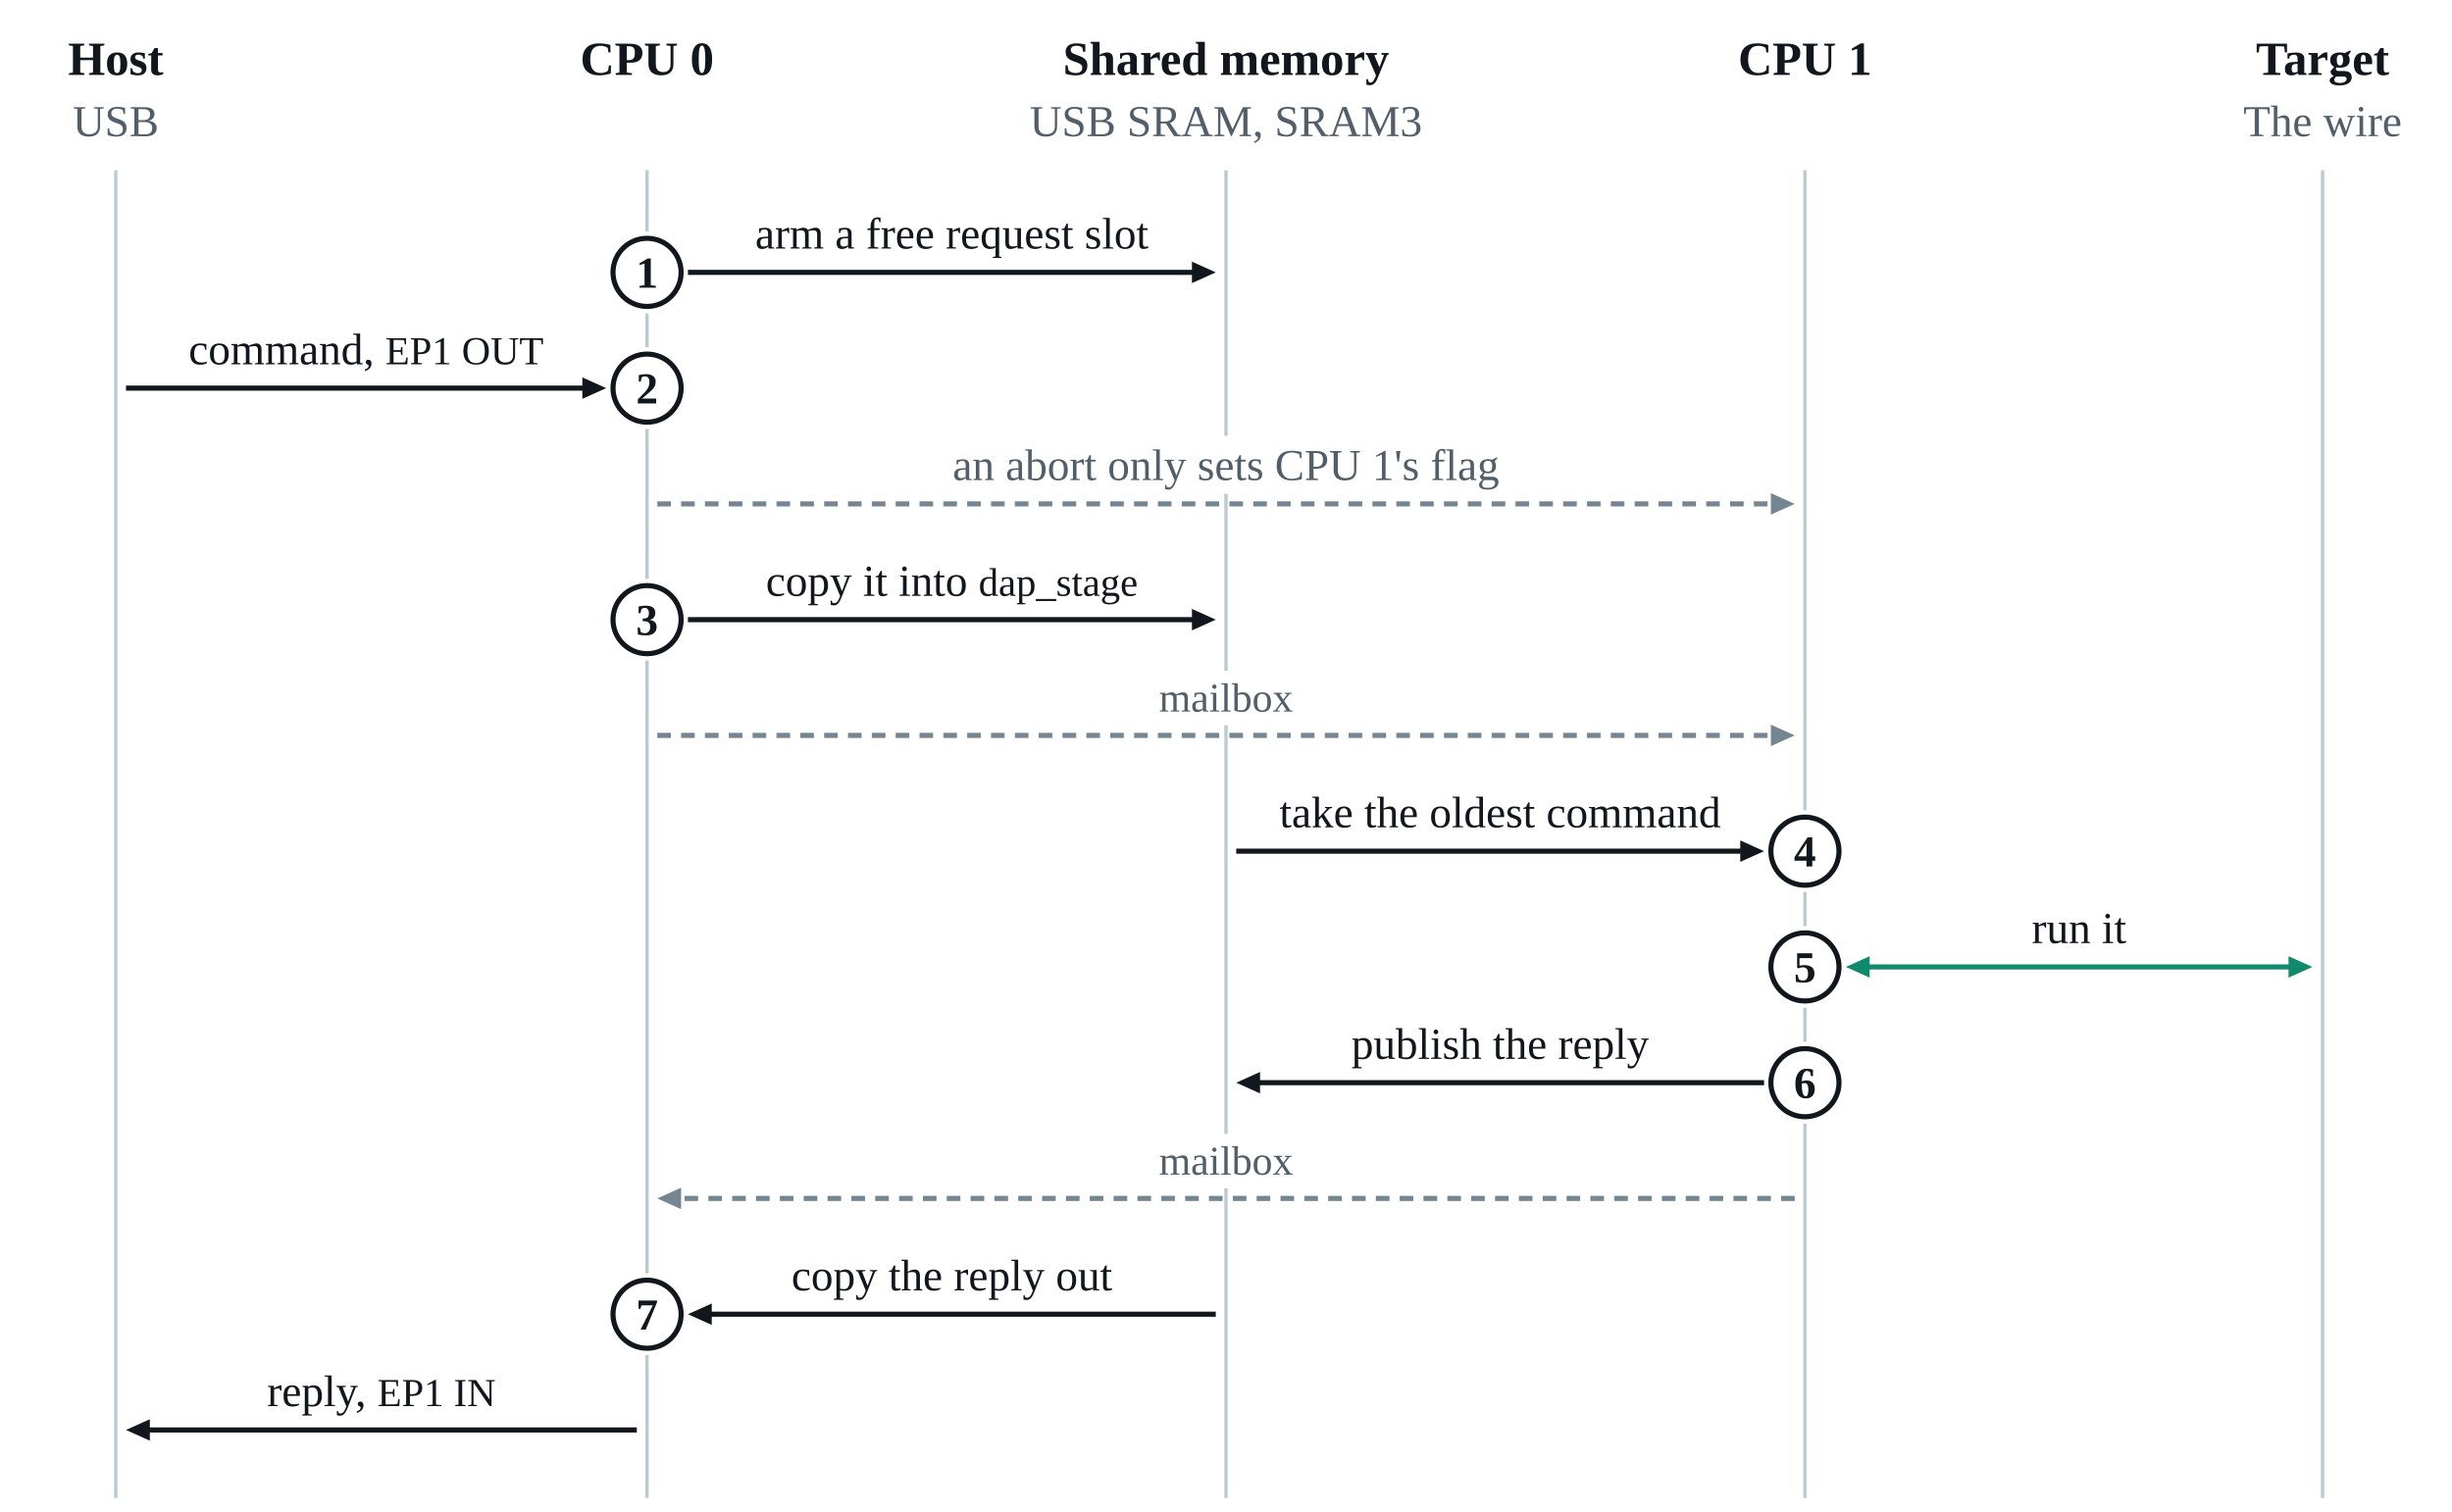
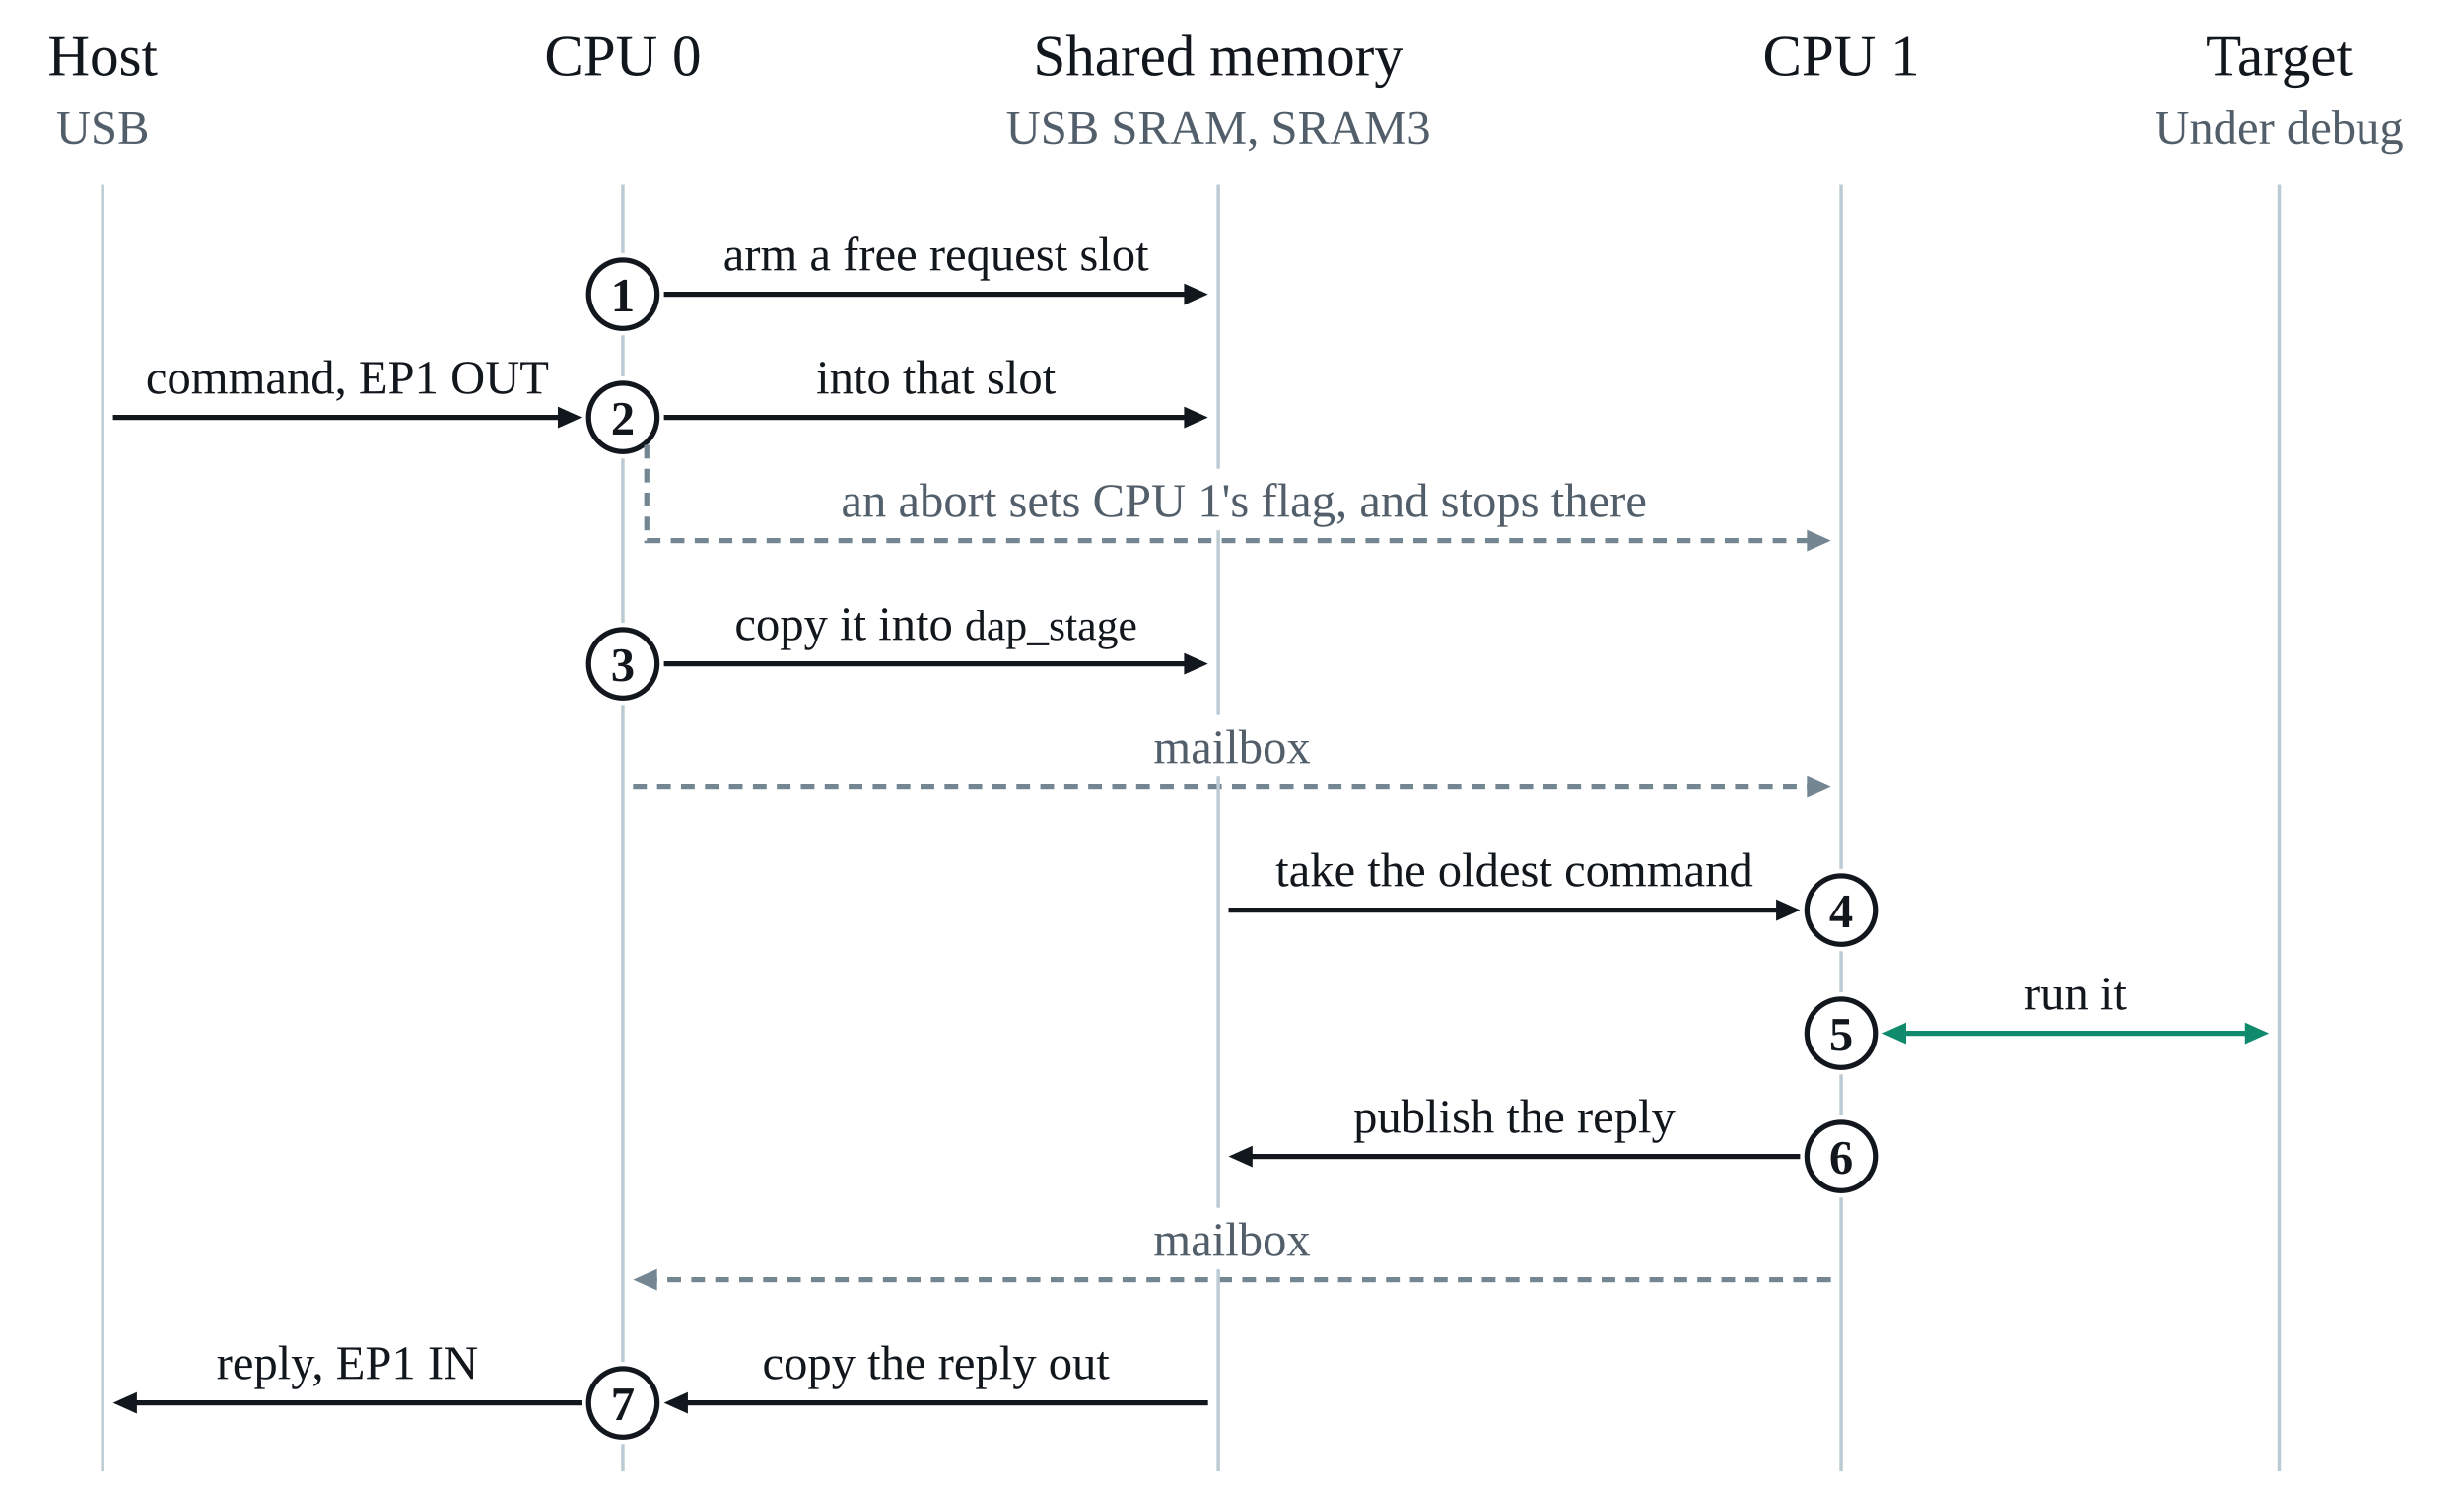
- <svg xmlns="http://www.w3.org/2000/svg" class="vf" viewBox="0 0 720 444" width="720" height="444">
+ <svg xmlns="http://www.w3.org/2000/svg" class="vf" viewBox="0 0 720 434" width="720" height="434">
  <style>
.vf{color:var(--ink,#11171d);font-family:var(--font-text,"Hanken Grotesk","Helvetica Neue",Arial,sans-serif)}
.vf .vf-2{fill:var(--ink-2,#525f6a)}
.vf .vf-rule{stroke:var(--rule,#738691)}
.vf .vf-hair{stroke:var(--hair,#bccbd3)}
.vf .vf-wire{stroke:var(--series-verge,#0f8a6c)}
.vf .vf-wiref{fill:var(--series-verge,#0f8a6c)}
.vf .vf-rulef{fill:var(--rule,#738691)}
.vf .vf-surf{fill:var(--surface,#eef4f6)}
.vf .vf-code{font-family:var(--font-code,"Martian Mono",ui-monospace,monospace)}
.vf .vf-head{font-family:var(--font-display,"Saira","Hanken Grotesk","Helvetica Neue",Arial,sans-serif);font-stretch:var(--display-stretch,normal)}
@media (prefers-color-scheme:dark){
.vf{color:var(--ink,#e6ebee)}
.vf .vf-2{fill:var(--ink-2,#aab5be)}
.vf .vf-rule{stroke:var(--rule,#636e79)}
.vf .vf-hair{stroke:var(--hair,#29333c)}
.vf .vf-wire{stroke:var(--series-verge,#1aa384)}
.vf .vf-wiref{fill:var(--series-verge,#1aa384)}
.vf .vf-rulef{fill:var(--rule,#636e79)}
.vf .vf-surf{fill:var(--surface,#151b21)}
}
</style>
-   <text x="34" y="22" font-size="14" fill="currentColor" font-weight="600" text-anchor="middle">Host</text>
-   <text x="34" y="40" font-size="13" fill="currentColor" text-anchor="middle" class="vf-2">USB</text>
-   <text x="190" y="22" font-size="14" fill="currentColor" font-weight="600" text-anchor="middle">CPU 0</text>
-   <text x="360" y="22" font-size="14" fill="currentColor" font-weight="600" text-anchor="middle">Shared memory</text>
-   <text x="360" y="40" font-size="13" fill="currentColor" text-anchor="middle" class="vf-2">USB SRAM, SRAM3</text>
-   <text x="530" y="22" font-size="14" fill="currentColor" font-weight="600" text-anchor="middle">CPU 1</text>
-   <text x="682" y="22" font-size="14" fill="currentColor" font-weight="600" text-anchor="middle">Target</text>
-   <text x="682" y="40" font-size="13" fill="currentColor" text-anchor="middle" class="vf-2">The wire</text>
-   <circle cx="190" cy="80" r="10" fill="none" stroke="currentColor" stroke-width="1.5" />
-   <text x="190" y="84.5" font-size="13" fill="currentColor" font-weight="600" text-anchor="middle">1</text>
-   <path d="M202,80L352,80" fill="none" stroke="currentColor" stroke-width="1.5" />
-   <path d="M357,80L350,83.15L350,76.85Z" fill="currentColor" />
-   <text x="279.5" y="73" font-size="13" fill="currentColor" text-anchor="middle">arm a free request slot</text>
-   <circle cx="190" cy="114" r="10" fill="none" stroke="currentColor" stroke-width="1.5" />
-   <text x="190" y="118.5" font-size="13" fill="currentColor" font-weight="600" text-anchor="middle">2</text>
-   <path d="M37,114L173,114" fill="none" stroke="currentColor" stroke-width="1.5" />
-   <path d="M178,114L171,117.15L171,110.85Z" fill="currentColor" />
-   <text x="107.5" y="107" font-size="13" fill="currentColor" text-anchor="middle">command, <tspan class="vf-code" font-size="11.7">EP1 OUT</tspan>
+   <text x="30" y="22" font-size="17" fill="currentColor" font-weight="500" text-anchor="middle" class="vf-head">Host</text>
+   <text x="30" y="42" font-size="14" fill="currentColor" text-anchor="middle" class="vf-2">USB</text>
+   <text x="182" y="22" font-size="17" fill="currentColor" font-weight="500" text-anchor="middle" class="vf-head">CPU 0</text>
+   <text x="356" y="22" font-size="17" fill="currentColor" font-weight="500" text-anchor="middle" class="vf-head">Shared memory</text>
+   <text x="356" y="42" font-size="14" fill="currentColor" text-anchor="middle" class="vf-2">USB SRAM, SRAM3</text>
+   <text x="538" y="22" font-size="17" fill="currentColor" font-weight="500" text-anchor="middle" class="vf-head">CPU 1</text>
+   <text x="666" y="22" font-size="17" fill="currentColor" font-weight="500" text-anchor="middle" class="vf-head">Target</text>
+   <text x="666" y="42" font-size="14" fill="currentColor" text-anchor="middle" class="vf-2">Under debug</text>
+   <circle cx="182" cy="86" r="10" fill="none" stroke="currentColor" stroke-width="1.5" />
+   <text x="182" y="91" font-size="14" fill="currentColor" font-weight="600" text-anchor="middle">1</text>
+   <path d="M194,86L348,86" fill="none" stroke="currentColor" stroke-width="1.5" />
+   <path d="M353,86L346,89.15L346,82.85Z" fill="currentColor" />
+   <text x="273.5" y="79" font-size="14" fill="currentColor" text-anchor="middle">arm a free request slot</text>
+   <circle cx="182" cy="122" r="10" fill="none" stroke="currentColor" stroke-width="1.5" />
+   <text x="182" y="127" font-size="14" fill="currentColor" font-weight="600" text-anchor="middle">2</text>
+   <path d="M33,122L165,122" fill="none" stroke="currentColor" stroke-width="1.5" />
+   <path d="M170,122L163,125.15L163,118.85Z" fill="currentColor" />
+   <text x="101.5" y="115" font-size="14" fill="currentColor" text-anchor="middle">command, EP1 OUT</text>
+   <path d="M194,122L348,122" fill="none" stroke="currentColor" stroke-width="1.5" />
+   <path d="M353,122L346,125.15L346,118.85Z" fill="currentColor" />
+   <text x="273.5" y="115" font-size="14" fill="currentColor" text-anchor="middle">into that slot</text>
+   <path d="M189,130L189,158L530,158" fill="none" stroke="currentColor" stroke-width="1.5" stroke-dasharray="4 3" class="vf-rule" />
+   <path d="M535,158L528,161.15L528,154.85Z" fill="currentColor" class="vf-rulef" />
+   <text x="363.5" y="151" font-size="14" fill="currentColor" text-anchor="middle" class="vf-2">an abort sets CPU 1's flag, and stops there</text>
+   <circle cx="182" cy="194" r="10" fill="none" stroke="currentColor" stroke-width="1.5" />
+   <text x="182" y="199" font-size="14" fill="currentColor" font-weight="600" text-anchor="middle">3</text>
+   <path d="M194,194L348,194" fill="none" stroke="currentColor" stroke-width="1.5" />
+   <path d="M353,194L346,197.15L346,190.85Z" fill="currentColor" />
+   <text x="273.5" y="187" font-size="14" fill="currentColor" text-anchor="middle">copy it into <tspan class="vf-code" font-size="12.6">dap_stage</tspan>
  </text>
-   <path d="M193,148L522,148" fill="none" stroke="currentColor" stroke-width="1.5" stroke-dasharray="4 3" class="vf-rule" />
-   <path d="M527,148L520,151.15L520,144.85Z" fill="currentColor" class="vf-rulef" />
-   <text x="360" y="141" font-size="13" fill="currentColor" text-anchor="middle" class="vf-2">an abort only sets CPU 1's flag</text>
-   <circle cx="190" cy="182" r="10" fill="none" stroke="currentColor" stroke-width="1.5" />
-   <text x="190" y="186.5" font-size="13" fill="currentColor" font-weight="600" text-anchor="middle">3</text>
-   <path d="M202,182L352,182" fill="none" stroke="currentColor" stroke-width="1.5" />
-   <path d="M357,182L350,185.15L350,178.85Z" fill="currentColor" />
-   <text x="279.5" y="175" font-size="13" fill="currentColor" text-anchor="middle">copy it into <tspan class="vf-code" font-size="11.7">dap_stage</tspan>
-   </text>
-   <path d="M193,216L522,216" fill="none" stroke="currentColor" stroke-width="1.5" stroke-dasharray="4 3" class="vf-rule" />
-   <path d="M527,216L520,219.15L520,212.85Z" fill="currentColor" class="vf-rulef" />
-   <text x="360" y="209" font-size="12" fill="currentColor" text-anchor="middle" class="vf-code vf-2">mailbox</text>
-   <circle cx="530" cy="250" r="10" fill="none" stroke="currentColor" stroke-width="1.5" />
-   <text x="530" y="254.5" font-size="13" fill="currentColor" font-weight="600" text-anchor="middle">4</text>
-   <path d="M363,250L513,250" fill="none" stroke="currentColor" stroke-width="1.5" />
-   <path d="M518,250L511,253.15L511,246.85Z" fill="currentColor" />
-   <text x="440.5" y="243" font-size="13" fill="currentColor" text-anchor="middle">take the oldest command</text>
-   <circle cx="530" cy="284" r="10" fill="none" stroke="currentColor" stroke-width="1.5" />
-   <text x="530" y="288.5" font-size="13" fill="currentColor" font-weight="600" text-anchor="middle">5</text>
-   <path d="M547,284L674,284" fill="none" stroke="currentColor" stroke-width="1.5" class="vf-wire" />
-   <path d="M679,284L672,287.15L672,280.85Z" fill="currentColor" class="vf-wiref" />
-   <path d="M542,284L549,280.85L549,287.15Z" fill="currentColor" class="vf-wiref" />
-   <text x="610.5" y="277" font-size="13" fill="currentColor" text-anchor="middle">run it</text>
-   <circle cx="530" cy="318" r="10" fill="none" stroke="currentColor" stroke-width="1.5" />
-   <text x="530" y="322.5" font-size="13" fill="currentColor" font-weight="600" text-anchor="middle">6</text>
-   <path d="M518,318L368,318" fill="none" stroke="currentColor" stroke-width="1.5" />
-   <path d="M363,318L370,314.85L370,321.15Z" fill="currentColor" />
-   <text x="440.5" y="311" font-size="13" fill="currentColor" text-anchor="middle">publish the reply</text>
-   <path d="M527,352L198,352" fill="none" stroke="currentColor" stroke-width="1.5" stroke-dasharray="4 3" class="vf-rule" />
-   <path d="M193,352L200,348.85L200,355.15Z" fill="currentColor" class="vf-rulef" />
-   <text x="360" y="345" font-size="12" fill="currentColor" text-anchor="middle" class="vf-code vf-2">mailbox</text>
-   <circle cx="190" cy="386" r="10" fill="none" stroke="currentColor" stroke-width="1.5" />
-   <text x="190" y="390.5" font-size="13" fill="currentColor" font-weight="600" text-anchor="middle">7</text>
-   <path d="M357,386L207,386" fill="none" stroke="currentColor" stroke-width="1.5" />
-   <path d="M202,386L209,382.85L209,389.15Z" fill="currentColor" />
-   <text x="279.5" y="379" font-size="13" fill="currentColor" text-anchor="middle">copy the reply out</text>
-   <path d="M187,420L42,420" fill="none" stroke="currentColor" stroke-width="1.5" />
-   <path d="M37,420L44,416.85L44,423.15Z" fill="currentColor" />
-   <text x="112" y="413" font-size="13" fill="currentColor" text-anchor="middle">reply, <tspan class="vf-code" font-size="11.7">EP1 IN</tspan>
-   </text>
-   <path d="M34,50V440" fill="none" stroke="currentColor" stroke-width="1" class="vf-hair" />
-   <path d="M190,50V68" fill="none" stroke="currentColor" stroke-width="1" class="vf-hair" />
-   <path d="M190,92V102" fill="none" stroke="currentColor" stroke-width="1" class="vf-hair" />
-   <path d="M190,126V170" fill="none" stroke="currentColor" stroke-width="1" class="vf-hair" />
-   <path d="M190,194V374" fill="none" stroke="currentColor" stroke-width="1" class="vf-hair" />
-   <path d="M190,398V440" fill="none" stroke="currentColor" stroke-width="1" class="vf-hair" />
-   <path d="M360,50V128" fill="none" stroke="currentColor" stroke-width="1" class="vf-hair" />
-   <path d="M360,145V197" fill="none" stroke="currentColor" stroke-width="1" class="vf-hair" />
-   <path d="M360,213V333" fill="none" stroke="currentColor" stroke-width="1" class="vf-hair" />
-   <path d="M360,349V440" fill="none" stroke="currentColor" stroke-width="1" class="vf-hair" />
-   <path d="M530,50V238" fill="none" stroke="currentColor" stroke-width="1" class="vf-hair" />
-   <path d="M530,262V272" fill="none" stroke="currentColor" stroke-width="1" class="vf-hair" />
-   <path d="M530,296V306" fill="none" stroke="currentColor" stroke-width="1" class="vf-hair" />
-   <path d="M530,330V440" fill="none" stroke="currentColor" stroke-width="1" class="vf-hair" />
-   <path d="M682,50V440" fill="none" stroke="currentColor" stroke-width="1" class="vf-hair" />
+   <path d="M185,230L530,230" fill="none" stroke="currentColor" stroke-width="1.5" stroke-dasharray="4 3" class="vf-rule" />
+   <path d="M535,230L528,233.15L528,226.85Z" fill="currentColor" class="vf-rulef" />
+   <text x="360" y="223" font-size="14" fill="currentColor" text-anchor="middle" class="vf-2">mailbox</text>
+   <circle cx="538" cy="266" r="10" fill="none" stroke="currentColor" stroke-width="1.5" />
+   <text x="538" y="271" font-size="14" fill="currentColor" font-weight="600" text-anchor="middle">4</text>
+   <path d="M359,266L521,266" fill="none" stroke="currentColor" stroke-width="1.5" />
+   <path d="M526,266L519,269.15L519,262.85Z" fill="currentColor" />
+   <text x="442.5" y="259" font-size="14" fill="currentColor" text-anchor="middle">take the oldest command</text>
+   <circle cx="538" cy="302" r="10" fill="none" stroke="currentColor" stroke-width="1.5" />
+   <text x="538" y="307" font-size="14" fill="currentColor" font-weight="600" text-anchor="middle">5</text>
+   <path d="M555,302L658,302" fill="none" stroke="currentColor" stroke-width="1.5" class="vf-wire" />
+   <path d="M663,302L656,305.15L656,298.85Z" fill="currentColor" class="vf-wiref" />
+   <path d="M550,302L557,298.85L557,305.15Z" fill="currentColor" class="vf-wiref" />
+   <text x="606.5" y="295" font-size="14" fill="currentColor" text-anchor="middle">run it</text>
+   <circle cx="538" cy="338" r="10" fill="none" stroke="currentColor" stroke-width="1.5" />
+   <text x="538" y="343" font-size="14" fill="currentColor" font-weight="600" text-anchor="middle">6</text>
+   <path d="M526,338L364,338" fill="none" stroke="currentColor" stroke-width="1.5" />
+   <path d="M359,338L366,334.85L366,341.15Z" fill="currentColor" />
+   <text x="442.5" y="331" font-size="14" fill="currentColor" text-anchor="middle">publish the reply</text>
+   <path d="M535,374L190,374" fill="none" stroke="currentColor" stroke-width="1.5" stroke-dasharray="4 3" class="vf-rule" />
+   <path d="M185,374L192,370.85L192,377.15Z" fill="currentColor" class="vf-rulef" />
+   <text x="360" y="367" font-size="14" fill="currentColor" text-anchor="middle" class="vf-2">mailbox</text>
+   <circle cx="182" cy="410" r="10" fill="none" stroke="currentColor" stroke-width="1.5" />
+   <text x="182" y="415" font-size="14" fill="currentColor" font-weight="600" text-anchor="middle">7</text>
+   <path d="M353,410L199,410" fill="none" stroke="currentColor" stroke-width="1.5" />
+   <path d="M194,410L201,406.85L201,413.15Z" fill="currentColor" />
+   <text x="273.5" y="403" font-size="14" fill="currentColor" text-anchor="middle">copy the reply out</text>
+   <path d="M170,410L38,410" fill="none" stroke="currentColor" stroke-width="1.5" />
+   <path d="M33,410L40,406.85L40,413.15Z" fill="currentColor" />
+   <text x="101.5" y="403" font-size="14" fill="currentColor" text-anchor="middle">reply, EP1 IN</text>
+   <path d="M30,54V430" fill="none" stroke="currentColor" stroke-width="1" class="vf-hair" />
+   <path d="M182,54V74" fill="none" stroke="currentColor" stroke-width="1" class="vf-hair" />
+   <path d="M182,98V110" fill="none" stroke="currentColor" stroke-width="1" class="vf-hair" />
+   <path d="M182,134V182" fill="none" stroke="currentColor" stroke-width="1" class="vf-hair" />
+   <path d="M182,206V398" fill="none" stroke="currentColor" stroke-width="1" class="vf-hair" />
+   <path d="M182,422V430" fill="none" stroke="currentColor" stroke-width="1" class="vf-hair" />
+   <path d="M356,54V137" fill="none" stroke="currentColor" stroke-width="1" class="vf-hair" />
+   <path d="M356,155V209" fill="none" stroke="currentColor" stroke-width="1" class="vf-hair" />
+   <path d="M356,227V353" fill="none" stroke="currentColor" stroke-width="1" class="vf-hair" />
+   <path d="M356,371V430" fill="none" stroke="currentColor" stroke-width="1" class="vf-hair" />
+   <path d="M538,54V254" fill="none" stroke="currentColor" stroke-width="1" class="vf-hair" />
+   <path d="M538,278V290" fill="none" stroke="currentColor" stroke-width="1" class="vf-hair" />
+   <path d="M538,314V326" fill="none" stroke="currentColor" stroke-width="1" class="vf-hair" />
+   <path d="M538,350V430" fill="none" stroke="currentColor" stroke-width="1" class="vf-hair" />
+   <path d="M666,54V430" fill="none" stroke="currentColor" stroke-width="1" class="vf-hair" />
</svg>
